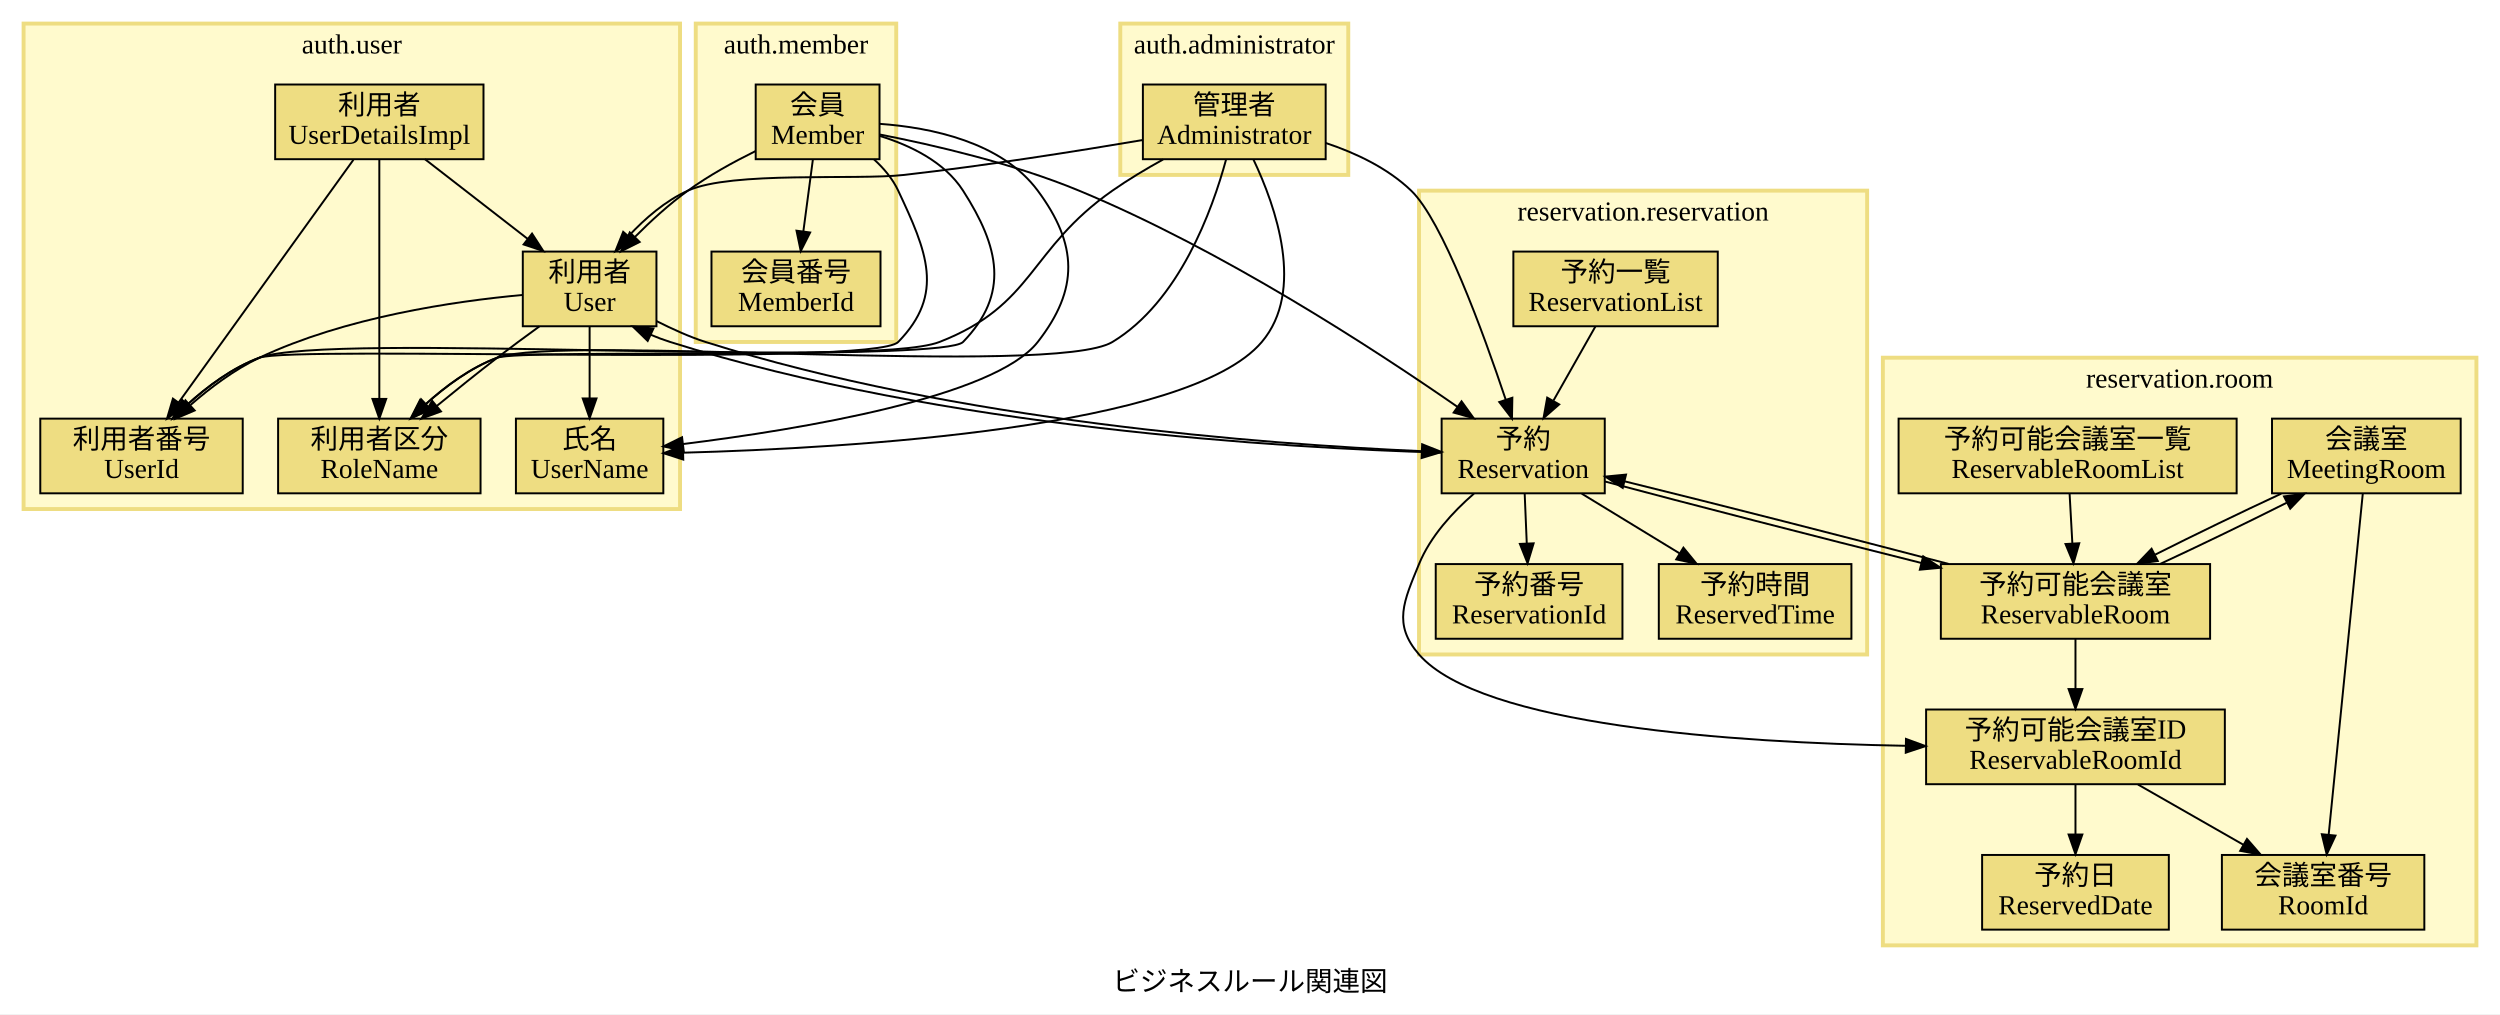
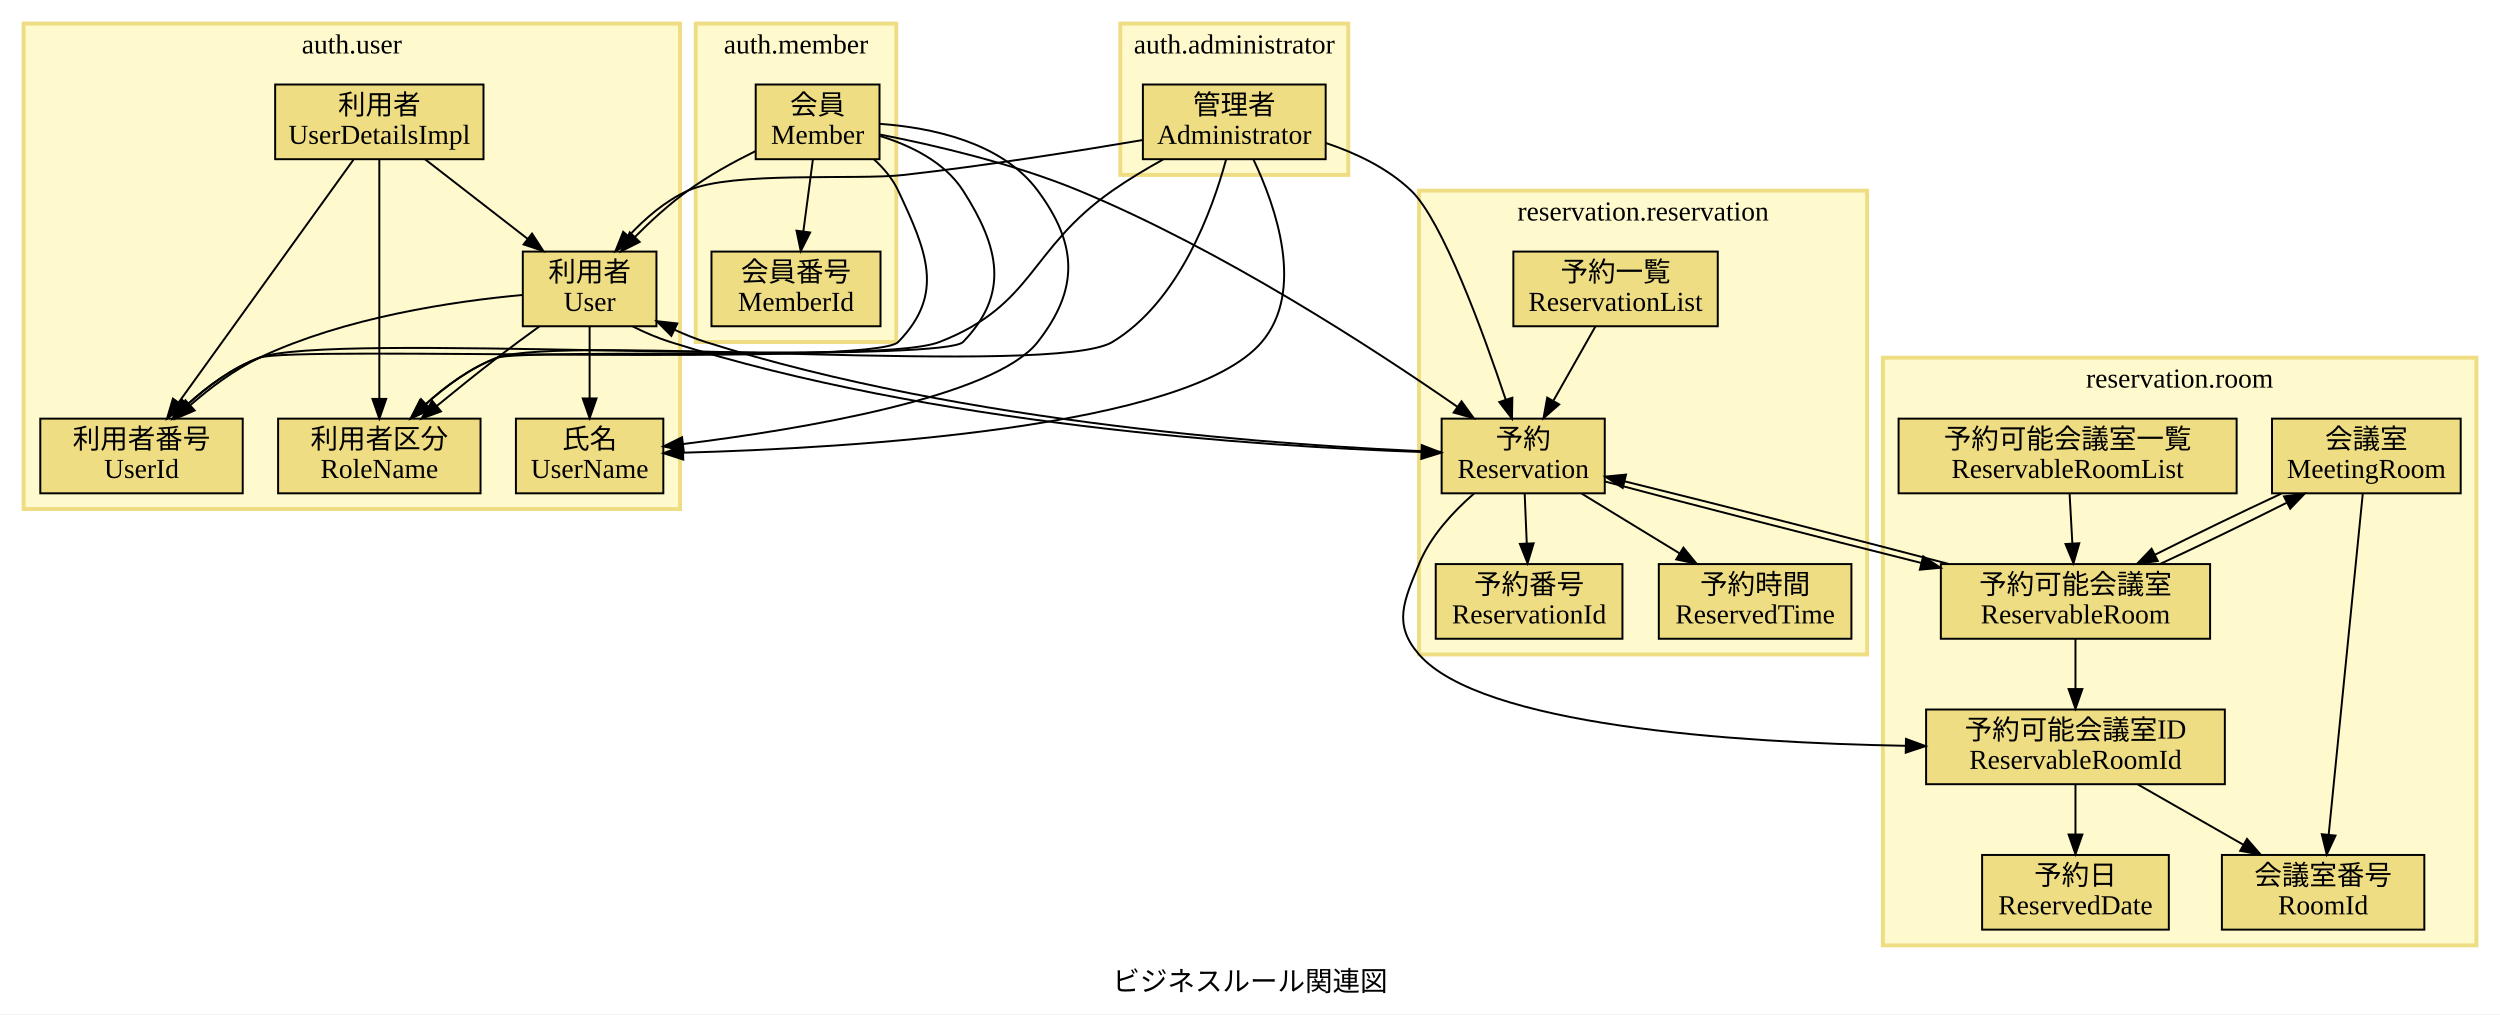
<svg xmlns="http://www.w3.org/2000/svg" width="1272pt" height="516pt" viewBox="0.00 0.00 1272.00 516.00">
  <g id="graph0" class="graph" transform="scale(1 1) rotate(0) translate(4 512)">
    <polygon fill="white" stroke="transparent" points="-4,4 -4,-512 1268,-512 1268,4 -4,4" />
    <text text-anchor="middle" x="632" y="-7.8" font-family="Times New Roman,serif" font-size="14.00">ビジネスルール関連図
        </text>
+     <g id="clust5" class="cluster">
+       <polygon fill="lemonchiffon" stroke="#eedd82" stroke-width="2" points="954,-31 954,-330 1256,-330 1256,-31 954,-31" />
+       <text text-anchor="middle" x="1105" y="-314.8" font-family="Times New Roman,serif" font-size="14.00">
+                 reservation.room
+             </text>
+     </g>
+     <g id="clust2" class="cluster">
+       <polygon fill="lemonchiffon" stroke="#eedd82" stroke-width="2" points="350,-338 350,-500 452,-500 452,-338 350,-338" />
+       <text text-anchor="middle" x="401" y="-484.8" font-family="Times New Roman,serif" font-size="14.00">
+                 auth.member
+             </text>
+     </g>
+     <g id="clust4" class="cluster">
+       <polygon fill="lemonchiffon" stroke="#eedd82" stroke-width="2" points="718,-179 718,-415 946,-415 946,-179 718,-179" />
+       <text text-anchor="middle" x="832" y="-399.8" font-family="Times New Roman,serif" font-size="14.00">
+                 reservation.reservation
+             </text>
+     </g>
    <g id="clust3" class="cluster">
      <polygon fill="lemonchiffon" stroke="#eedd82" stroke-width="2" points="8,-253 8,-500 342,-500 342,-253 8,-253" />
      <text text-anchor="middle" x="175" y="-484.8" font-family="Times New Roman,serif" font-size="14.00">
                auth.user
            </text>
    </g>
    <g id="clust1" class="cluster">
      <polygon fill="lemonchiffon" stroke="#eedd82" stroke-width="2" points="566,-423 566,-500 682,-500 682,-423 566,-423" />
      <text text-anchor="middle" x="624" y="-484.8" font-family="Times New Roman,serif" font-size="14.00">
                auth.administrator
            </text>
    </g>
-     <g id="clust2" class="cluster">
-       <polygon fill="lemonchiffon" stroke="#eedd82" stroke-width="2" points="350,-338 350,-500 452,-500 452,-338 350,-338" />
-       <text text-anchor="middle" x="401" y="-484.8" font-family="Times New Roman,serif" font-size="14.00">
-                 auth.member
-             </text>
-     </g>
-     <g id="clust5" class="cluster">
-       <polygon fill="lemonchiffon" stroke="#eedd82" stroke-width="2" points="954,-31 954,-330 1256,-330 1256,-31 954,-31" />
-       <text text-anchor="middle" x="1105" y="-314.8" font-family="Times New Roman,serif" font-size="14.00">
-                 reservation.room
-             </text>
-     </g>
-     <g id="clust4" class="cluster">
-       <polygon fill="lemonchiffon" stroke="#eedd82" stroke-width="2" points="718,-179 718,-415 946,-415 946,-179 718,-179" />
-       <text text-anchor="middle" x="832" y="-399.8" font-family="Times New Roman,serif" font-size="14.00">
-                 reservation.reservation
-             </text>
-     </g>
    <g id="node1" class="node">
      <polygon fill="#eedd82" stroke="black" points="670.5,-469 577.5,-469 577.5,-431 670.5,-431 670.5,-469" />
      <text text-anchor="middle" x="624" y="-453.8" font-family="Times New Roman,serif" font-size="14.00">管理者
            </text>
      <text text-anchor="middle" x="624" y="-438.8" font-family="Times New Roman,serif" font-size="14.00">
                Administrator
            </text>
    </g>
    <g id="node4" class="node">
      <polygon fill="#eedd82" stroke="black" points="240.5,-299 137.5,-299 137.5,-261 240.5,-261 240.5,-299" />
      <text text-anchor="middle" x="189" y="-283.8" font-family="Times New Roman,serif" font-size="14.00">利用者区分
            </text>
      <text text-anchor="middle" x="189" y="-268.8" font-family="Times New Roman,serif" font-size="14.00">
                RoleName
            </text>
    </g>
    <g id="edge1" class="edge">
      <path fill="none" stroke="black" d="M619.84,-430.89C612.84,-405.08 596.01,-358.55 562,-338 532.22,-320.01 281.62,-342.1 249,-330 235.33,-324.93 222.49,-315.37 212.21,-306.03" />
      <polygon fill="black" stroke="black" points="214.53,-303.41 204.89,-299.01 209.69,-308.46 214.53,-303.41" />
    </g>
    <g id="node5" class="node">
      <polygon fill="#eedd82" stroke="black" points="330,-384 262,-384 262,-346 330,-346 330,-384" />
      <text text-anchor="middle" x="296" y="-368.8" font-family="Times New Roman,serif" font-size="14.00">利用者
            </text>
      <text text-anchor="middle" x="296" y="-353.8" font-family="Times New Roman,serif" font-size="14.00">User
            </text>
    </g>
    <g id="edge2" class="edge">
      <path fill="none" stroke="black" d="M577.43,-440.76C543.78,-435.05 497.2,-427.68 456,-423 431.65,-420.23 368.34,-425.08 346,-415 334.52,-409.82 324.14,-400.8 315.85,-391.9" />
      <polygon fill="black" stroke="black" points="318.35,-389.44 309.13,-384.21 313.08,-394.05 318.35,-389.44" />
    </g>
    <g id="node7" class="node">
      <polygon fill="#eedd82" stroke="black" points="119.5,-299 16.5,-299 16.5,-261 119.5,-261 119.5,-299" />
      <text text-anchor="middle" x="68" y="-283.8" font-family="Times New Roman,serif" font-size="14.00">利用者番号
            </text>
      <text text-anchor="middle" x="68" y="-268.8" font-family="Times New Roman,serif" font-size="14.00">UserId
            </text>
    </g>
    <g id="edge3" class="edge">
      <path fill="none" stroke="black" d="M587.79,-430.87C579.12,-426.06 570.05,-420.63 562,-415 519.41,-385.22 522.43,-356.84 474,-338 438.16,-324.06 164.07,-343.33 128,-330 114.33,-324.95 101.48,-315.39 91.21,-306.05" />
      <polygon fill="black" stroke="black" points="93.52,-303.42 83.88,-299.03 88.68,-308.47 93.52,-303.42" />
    </g>
    <g id="node8" class="node">
      <polygon fill="#eedd82" stroke="black" points="333.5,-299 258.5,-299 258.5,-261 333.5,-261 333.5,-299" />
      <text text-anchor="middle" x="296" y="-283.8" font-family="Times New Roman,serif" font-size="14.00">氏名
            </text>
      <text text-anchor="middle" x="296" y="-268.8" font-family="Times New Roman,serif" font-size="14.00">
                UserName
            </text>
    </g>
    <g id="edge4" class="edge">
      <path fill="none" stroke="black" d="M633.72,-430.9C645.19,-406.77 660.1,-364.08 638,-338 600.84,-294.13 428.7,-283.99 343.72,-281.67" />
      <polygon fill="black" stroke="black" points="343.64,-278.17 333.56,-281.42 343.47,-285.17 343.64,-278.17" />
    </g>
    <g id="node9" class="node">
      <polygon fill="#eedd82" stroke="black" points="812.5,-299 729.5,-299 729.5,-261 812.5,-261 812.5,-299" />
      <text text-anchor="middle" x="771" y="-283.8" font-family="Times New Roman,serif" font-size="14.00">予約
            </text>
      <text text-anchor="middle" x="771" y="-268.8" font-family="Times New Roman,serif" font-size="14.00">
                Reservation
            </text>
    </g>
    <g id="edge5" class="edge">
      <path fill="none" stroke="black" d="M670.57,-439.24C685.91,-434.13 702.07,-426.45 714,-415 729.89,-399.74 750.57,-343.15 762.14,-308.57" />
      <polygon fill="black" stroke="black" points="765.48,-309.63 765.29,-299.04 758.83,-307.44 765.48,-309.63" />
    </g>
    <g id="node2" class="node">
      <polygon fill="#eedd82" stroke="black" points="443.5,-469 380.5,-469 380.5,-431 443.5,-431 443.5,-469" />
      <text text-anchor="middle" x="412" y="-453.8" font-family="Times New Roman,serif" font-size="14.00">会員
            </text>
      <text text-anchor="middle" x="412" y="-438.8" font-family="Times New Roman,serif" font-size="14.00">Member
            </text>
    </g>
    <g id="node3" class="node">
      <polygon fill="#eedd82" stroke="black" points="444,-384 358,-384 358,-346 444,-346 444,-384" />
      <text text-anchor="middle" x="401" y="-368.8" font-family="Times New Roman,serif" font-size="14.00">会員番号
            </text>
      <text text-anchor="middle" x="401" y="-353.8" font-family="Times New Roman,serif" font-size="14.00">
                MemberId
            </text>
    </g>
    <g id="edge6" class="edge">
      <path fill="none" stroke="black" d="M409.61,-430.99C408.2,-420.3 406.37,-406.5 404.76,-394.37" />
      <polygon fill="black" stroke="black" points="408.2,-393.71 403.42,-384.26 401.26,-394.63 408.2,-393.71" />
    </g>
    <g id="edge7" class="edge">
      <path fill="none" stroke="black" d="M443.57,-442.86C459.17,-438.06 476.61,-429.64 486,-415 504.47,-386.19 509.79,-362.6 486,-338 476.84,-328.53 261.33,-334.63 249,-330 235.56,-324.95 222.89,-315.59 212.69,-306.39" />
      <polygon fill="black" stroke="black" points="215.06,-303.81 205.4,-299.46 210.24,-308.89 215.06,-303.81" />
    </g>
    <g id="edge8" class="edge">
      <path fill="none" stroke="black" d="M380.32,-435.08C369.05,-429.52 356.55,-422.62 346,-415 336.5,-408.14 327.05,-399.49 318.98,-391.37" />
      <polygon fill="black" stroke="black" points="321.45,-388.89 311.98,-384.14 316.42,-393.76 321.45,-388.89" />
    </g>
    <g id="edge9" class="edge">
      <path fill="none" stroke="black" d="M440.71,-430.89C445.69,-426.35 450.17,-421.03 453,-415 467.55,-384.03 476.9,-362.49 453,-338 440.39,-325.07 144.94,-336.27 128,-330 114.33,-324.94 101.48,-315.38 91.21,-306.04" />
      <polygon fill="black" stroke="black" points="93.53,-303.41 83.88,-299.02 88.68,-308.47 93.53,-303.41" />
    </g>
    <g id="edge10" class="edge">
      <path fill="none" stroke="black" d="M443.59,-448.99C469.8,-447.1 505.66,-439.73 524,-415 544.38,-387.51 545.06,-364.97 524,-338 502.04,-309.88 403.68,-293.58 343.55,-286.07" />
      <polygon fill="black" stroke="black" points="343.87,-282.58 333.53,-284.86 343.03,-289.53 343.87,-282.58" />
    </g>
    <g id="edge11" class="edge">
      <path fill="none" stroke="black" d="M443.72,-443.54C471.19,-438.19 511.64,-428.82 545,-415 617.54,-384.95 694.71,-334.72 737.49,-305.04" />
      <polygon fill="black" stroke="black" points="739.63,-307.81 745.83,-299.21 735.62,-302.07 739.63,-307.81" />
    </g>
    <g id="edge12" class="edge">
      <path fill="none" stroke="black" d="M270.43,-345.92C263.42,-340.85 255.87,-335.28 249,-330 238.84,-322.19 227.93,-313.4 218.23,-305.44" />
      <polygon fill="black" stroke="black" points="220.36,-302.66 210.42,-299 215.9,-308.06 220.36,-302.66" />
    </g>
    <g id="edge13" class="edge">
      <path fill="none" stroke="black" d="M261.98,-361.93C226.93,-358.72 171.44,-350.57 128,-330 115.34,-324 103.05,-314.78 92.92,-305.94" />
      <polygon fill="black" stroke="black" points="95.05,-303.15 85.3,-299 90.34,-308.32 95.05,-303.15" />
    </g>
    <g id="edge14" class="edge">
      <path fill="none" stroke="black" d="M296,-345.99C296,-335.3 296,-321.5 296,-309.37" />
      <polygon fill="black" stroke="black" points="299.5,-309.26 296,-299.26 292.5,-309.26 299.5,-309.26" />
    </g>
    <g id="edge15" class="edge">
-       <path fill="none" stroke="black" d="M330.1,-348.6C338.13,-344.57 346.7,-340.63 355,-338 482.03,-297.81 639.15,-285.96 719.14,-282.46" />
-       <polygon fill="black" stroke="black" points="719.59,-285.95 729.44,-282.04 719.3,-278.95 719.59,-285.95" />
+       <path fill="none" stroke="black" d="M317.93,-345.91C323.96,-342.86 330.56,-340.04 337,-338 470.07,-295.9 636.18,-284.89 719.09,-282.02" />
+       <polygon fill="black" stroke="black" points="719.38,-285.51 729.27,-281.69 719.16,-278.51 719.38,-285.51" />
    </g>
    <g id="node6" class="node">
      <polygon fill="#eedd82" stroke="black" points="242,-469 136,-469 136,-431 242,-431 242,-469" />
      <text text-anchor="middle" x="189" y="-453.8" font-family="Times New Roman,serif" font-size="14.00">利用者
            </text>
      <text text-anchor="middle" x="189" y="-438.8" font-family="Times New Roman,serif" font-size="14.00">
                UserDetailsImpl
            </text>
    </g>
    <g id="edge16" class="edge">
      <path fill="none" stroke="black" d="M189,-430.7C189,-401.46 189,-343.99 189,-309.39" />
      <polygon fill="black" stroke="black" points="192.5,-309.02 189,-299.02 185.5,-309.02 192.5,-309.02" />
    </g>
    <g id="edge17" class="edge">
      <path fill="none" stroke="black" d="M212.22,-430.99C227.54,-419.11 247.79,-403.4 264.55,-390.4" />
      <polygon fill="black" stroke="black" points="266.7,-393.16 272.46,-384.26 262.41,-387.62 266.7,-393.16" />
    </g>
    <g id="edge18" class="edge">
      <path fill="none" stroke="black" d="M175.82,-430.7C154.31,-400.83 111.57,-341.49 86.85,-307.17" />
      <polygon fill="black" stroke="black" points="89.66,-305.09 80.98,-299.02 83.98,-309.18 89.66,-305.09" />
    </g>
    <g id="edge19" class="edge">
-       <path fill="none" stroke="black" d="M729.27,-281.69C650.44,-284.01 475.76,-294.1 337,-338 333.68,-339.05 330.32,-340.31 327.01,-341.7" />
-       <polygon fill="black" stroke="black" points="325.54,-338.53 317.93,-345.91 328.48,-344.88 325.54,-338.53" />
+       <path fill="none" stroke="black" d="M729.44,-282.04C653.32,-284.95 487.73,-296.01 355,-338 349.81,-339.64 344.52,-341.8 339.31,-344.17" />
+       <polygon fill="black" stroke="black" points="337.59,-341.11 330.1,-348.6 340.62,-347.42 337.59,-341.11" />
    </g>
    <g id="node10" class="node">
      <polygon fill="#eedd82" stroke="black" points="821.5,-225 726.5,-225 726.5,-187 821.5,-187 821.5,-225" />
      <text text-anchor="middle" x="774" y="-209.8" font-family="Times New Roman,serif" font-size="14.00">予約番号
            </text>
      <text text-anchor="middle" x="774" y="-194.8" font-family="Times New Roman,serif" font-size="14.00">
                ReservationId
            </text>
    </g>
    <g id="edge20" class="edge">
      <path fill="none" stroke="black" d="M771.76,-260.83C772.08,-253.13 772.46,-243.97 772.82,-235.42" />
      <polygon fill="black" stroke="black" points="776.31,-235.55 773.23,-225.41 769.32,-235.26 776.31,-235.55" />
    </g>
    <g id="node12" class="node">
      <polygon fill="#eedd82" stroke="black" points="938,-225 840,-225 840,-187 938,-187 938,-225" />
      <text text-anchor="middle" x="889" y="-209.8" font-family="Times New Roman,serif" font-size="14.00">予約時間
            </text>
      <text text-anchor="middle" x="889" y="-194.8" font-family="Times New Roman,serif" font-size="14.00">
                ReservedTime
            </text>
    </g>
    <g id="edge21" class="edge">
      <path fill="none" stroke="black" d="M800.78,-260.83C815.87,-251.62 834.38,-240.33 850.53,-230.47" />
      <polygon fill="black" stroke="black" points="852.52,-233.36 859.23,-225.16 848.87,-227.38 852.52,-233.36" />
    </g>
    <g id="node14" class="node">
      <polygon fill="#eedd82" stroke="black" points="1120.5,-225 983.5,-225 983.5,-187 1120.5,-187 1120.5,-225" />
      <text text-anchor="middle" x="1052" y="-209.8" font-family="Times New Roman,serif" font-size="14.00">
                予約可能会議室
            </text>
      <text text-anchor="middle" x="1052" y="-194.8" font-family="Times New Roman,serif" font-size="14.00">
                ReservableRoom
            </text>
    </g>
    <g id="edge22" class="edge">
      <path fill="none" stroke="black" d="M812.54,-267.03C854.82,-255.74 921.25,-238.65 973.46,-225.59" />
      <polygon fill="black" stroke="black" points="974.51,-228.93 983.37,-223.12 972.82,-222.14 974.51,-228.93" />
    </g>
    <g id="node15" class="node">
      <polygon fill="#eedd82" stroke="black" points="1128,-151 976,-151 976,-113 1128,-113 1128,-151" />
      <text text-anchor="middle" x="1052" y="-135.8" font-family="Times New Roman,serif" font-size="14.00">
                予約可能会議室ID
            </text>
      <text text-anchor="middle" x="1052" y="-120.8" font-family="Times New Roman,serif" font-size="14.00">
                ReservableRoomId
            </text>
    </g>
    <g id="edge23" class="edge">
      <path fill="none" stroke="black" d="M745.96,-260.87C735.19,-251.51 723.77,-239.11 718,-225 710.26,-206.08 704.57,-194.41 718,-179 749.49,-142.87 877.38,-134.14 965.44,-132.54" />
      <polygon fill="black" stroke="black" points="965.76,-136.04 975.7,-132.38 965.65,-129.04 965.76,-136.04" />
    </g>
    <g id="node11" class="node">
      <polygon fill="#eedd82" stroke="black" points="870,-384 766,-384 766,-346 870,-346 870,-384" />
      <text text-anchor="middle" x="818" y="-368.8" font-family="Times New Roman,serif" font-size="14.00">予約一覧
            </text>
      <text text-anchor="middle" x="818" y="-353.8" font-family="Times New Roman,serif" font-size="14.00">
                ReservationList
            </text>
    </g>
    <g id="edge24" class="edge">
      <path fill="none" stroke="black" d="M807.8,-345.99C801.56,-334.97 793.46,-320.66 786.44,-308.27" />
      <polygon fill="black" stroke="black" points="789.31,-306.24 781.34,-299.26 783.22,-309.69 789.31,-306.24" />
    </g>
    <g id="node13" class="node">
      <polygon fill="#eedd82" stroke="black" points="1248,-299 1152,-299 1152,-261 1248,-261 1248,-299" />
      <text text-anchor="middle" x="1200" y="-283.8" font-family="Times New Roman,serif" font-size="14.00">会議室
            </text>
      <text text-anchor="middle" x="1200" y="-268.8" font-family="Times New Roman,serif" font-size="14.00">
                MeetingRoom
            </text>
    </g>
    <g id="edge25" class="edge">
      <path fill="none" stroke="black" d="M1156.7,-260.83C1136.41,-251.41 1112.44,-239.81 1092.51,-229.79" />
      <polygon fill="black" stroke="black" points="1093.89,-226.56 1083.38,-225.16 1090.72,-232.8 1093.89,-226.56" />
    </g>
    <g id="node18" class="node">
      <polygon fill="#eedd82" stroke="black" points="1229.5,-77 1126.5,-77 1126.5,-39 1229.5,-39 1229.5,-77" />
      <text text-anchor="middle" x="1178" y="-61.8" font-family="Times New Roman,serif" font-size="14.00">会議室番号
            </text>
      <text text-anchor="middle" x="1178" y="-46.8" font-family="Times New Roman,serif" font-size="14.00">RoomId
            </text>
    </g>
    <g id="edge26" class="edge">
      <path fill="none" stroke="black" d="M1198.2,-261C1194.38,-222.8 1185.44,-133.41 1180.84,-87.43" />
      <polygon fill="black" stroke="black" points="1184.3,-86.85 1179.83,-77.25 1177.34,-87.55 1184.3,-86.85" />
    </g>
    <g id="edge27" class="edge">
      <path fill="none" stroke="black" d="M987.58,-225.03C937.54,-238.18 869.13,-255.64 822.64,-267.09" />
      <polygon fill="black" stroke="black" points="821.65,-263.73 812.77,-269.51 823.32,-270.53 821.65,-263.73" />
    </g>
    <g id="edge28" class="edge">
      <path fill="none" stroke="black" d="M1095.02,-225.04C1115.35,-234.48 1139.43,-246.13 1159.44,-256.19" />
      <polygon fill="black" stroke="black" points="1158.1,-259.43 1168.61,-260.83 1161.27,-253.19 1158.1,-259.43" />
    </g>
    <g id="edge29" class="edge">
      <path fill="none" stroke="black" d="M1052,-186.83C1052,-179.13 1052,-169.97 1052,-161.42" />
      <polygon fill="black" stroke="black" points="1055.5,-161.41 1052,-151.41 1048.5,-161.41 1055.5,-161.41" />
    </g>
    <g id="node17" class="node">
      <polygon fill="#eedd82" stroke="black" points="1099.5,-77 1004.5,-77 1004.5,-39 1099.5,-39 1099.5,-77" />
      <text text-anchor="middle" x="1052" y="-61.8" font-family="Times New Roman,serif" font-size="14.00">予約日
            </text>
      <text text-anchor="middle" x="1052" y="-46.8" font-family="Times New Roman,serif" font-size="14.00">
                ReservedDate
            </text>
    </g>
    <g id="edge30" class="edge">
      <path fill="none" stroke="black" d="M1052,-112.83C1052,-105.13 1052,-95.97 1052,-87.42" />
      <polygon fill="black" stroke="black" points="1055.5,-87.41 1052,-77.41 1048.5,-87.41 1055.5,-87.41" />
    </g>
    <g id="edge31" class="edge">
      <path fill="none" stroke="black" d="M1083.8,-112.83C1100.06,-103.54 1120.04,-92.12 1137.41,-82.2" />
      <polygon fill="black" stroke="black" points="1139.27,-85.16 1146.22,-77.16 1135.8,-79.09 1139.27,-85.16" />
    </g>
    <g id="node16" class="node">
      <polygon fill="#eedd82" stroke="black" points="1134,-299 962,-299 962,-261 1134,-261 1134,-299" />
      <text text-anchor="middle" x="1048" y="-283.8" font-family="Times New Roman,serif" font-size="14.00">
                予約可能会議室一覧
            </text>
      <text text-anchor="middle" x="1048" y="-268.8" font-family="Times New Roman,serif" font-size="14.00">
                ReservableRoomList
            </text>
    </g>
    <g id="edge32" class="edge">
      <path fill="none" stroke="black" d="M1049.01,-260.83C1049.44,-253.13 1049.95,-243.97 1050.42,-235.42" />
      <polygon fill="black" stroke="black" points="1053.92,-235.59 1050.98,-225.41 1046.93,-235.2 1053.92,-235.59" />
    </g>
  </g>
</svg>
